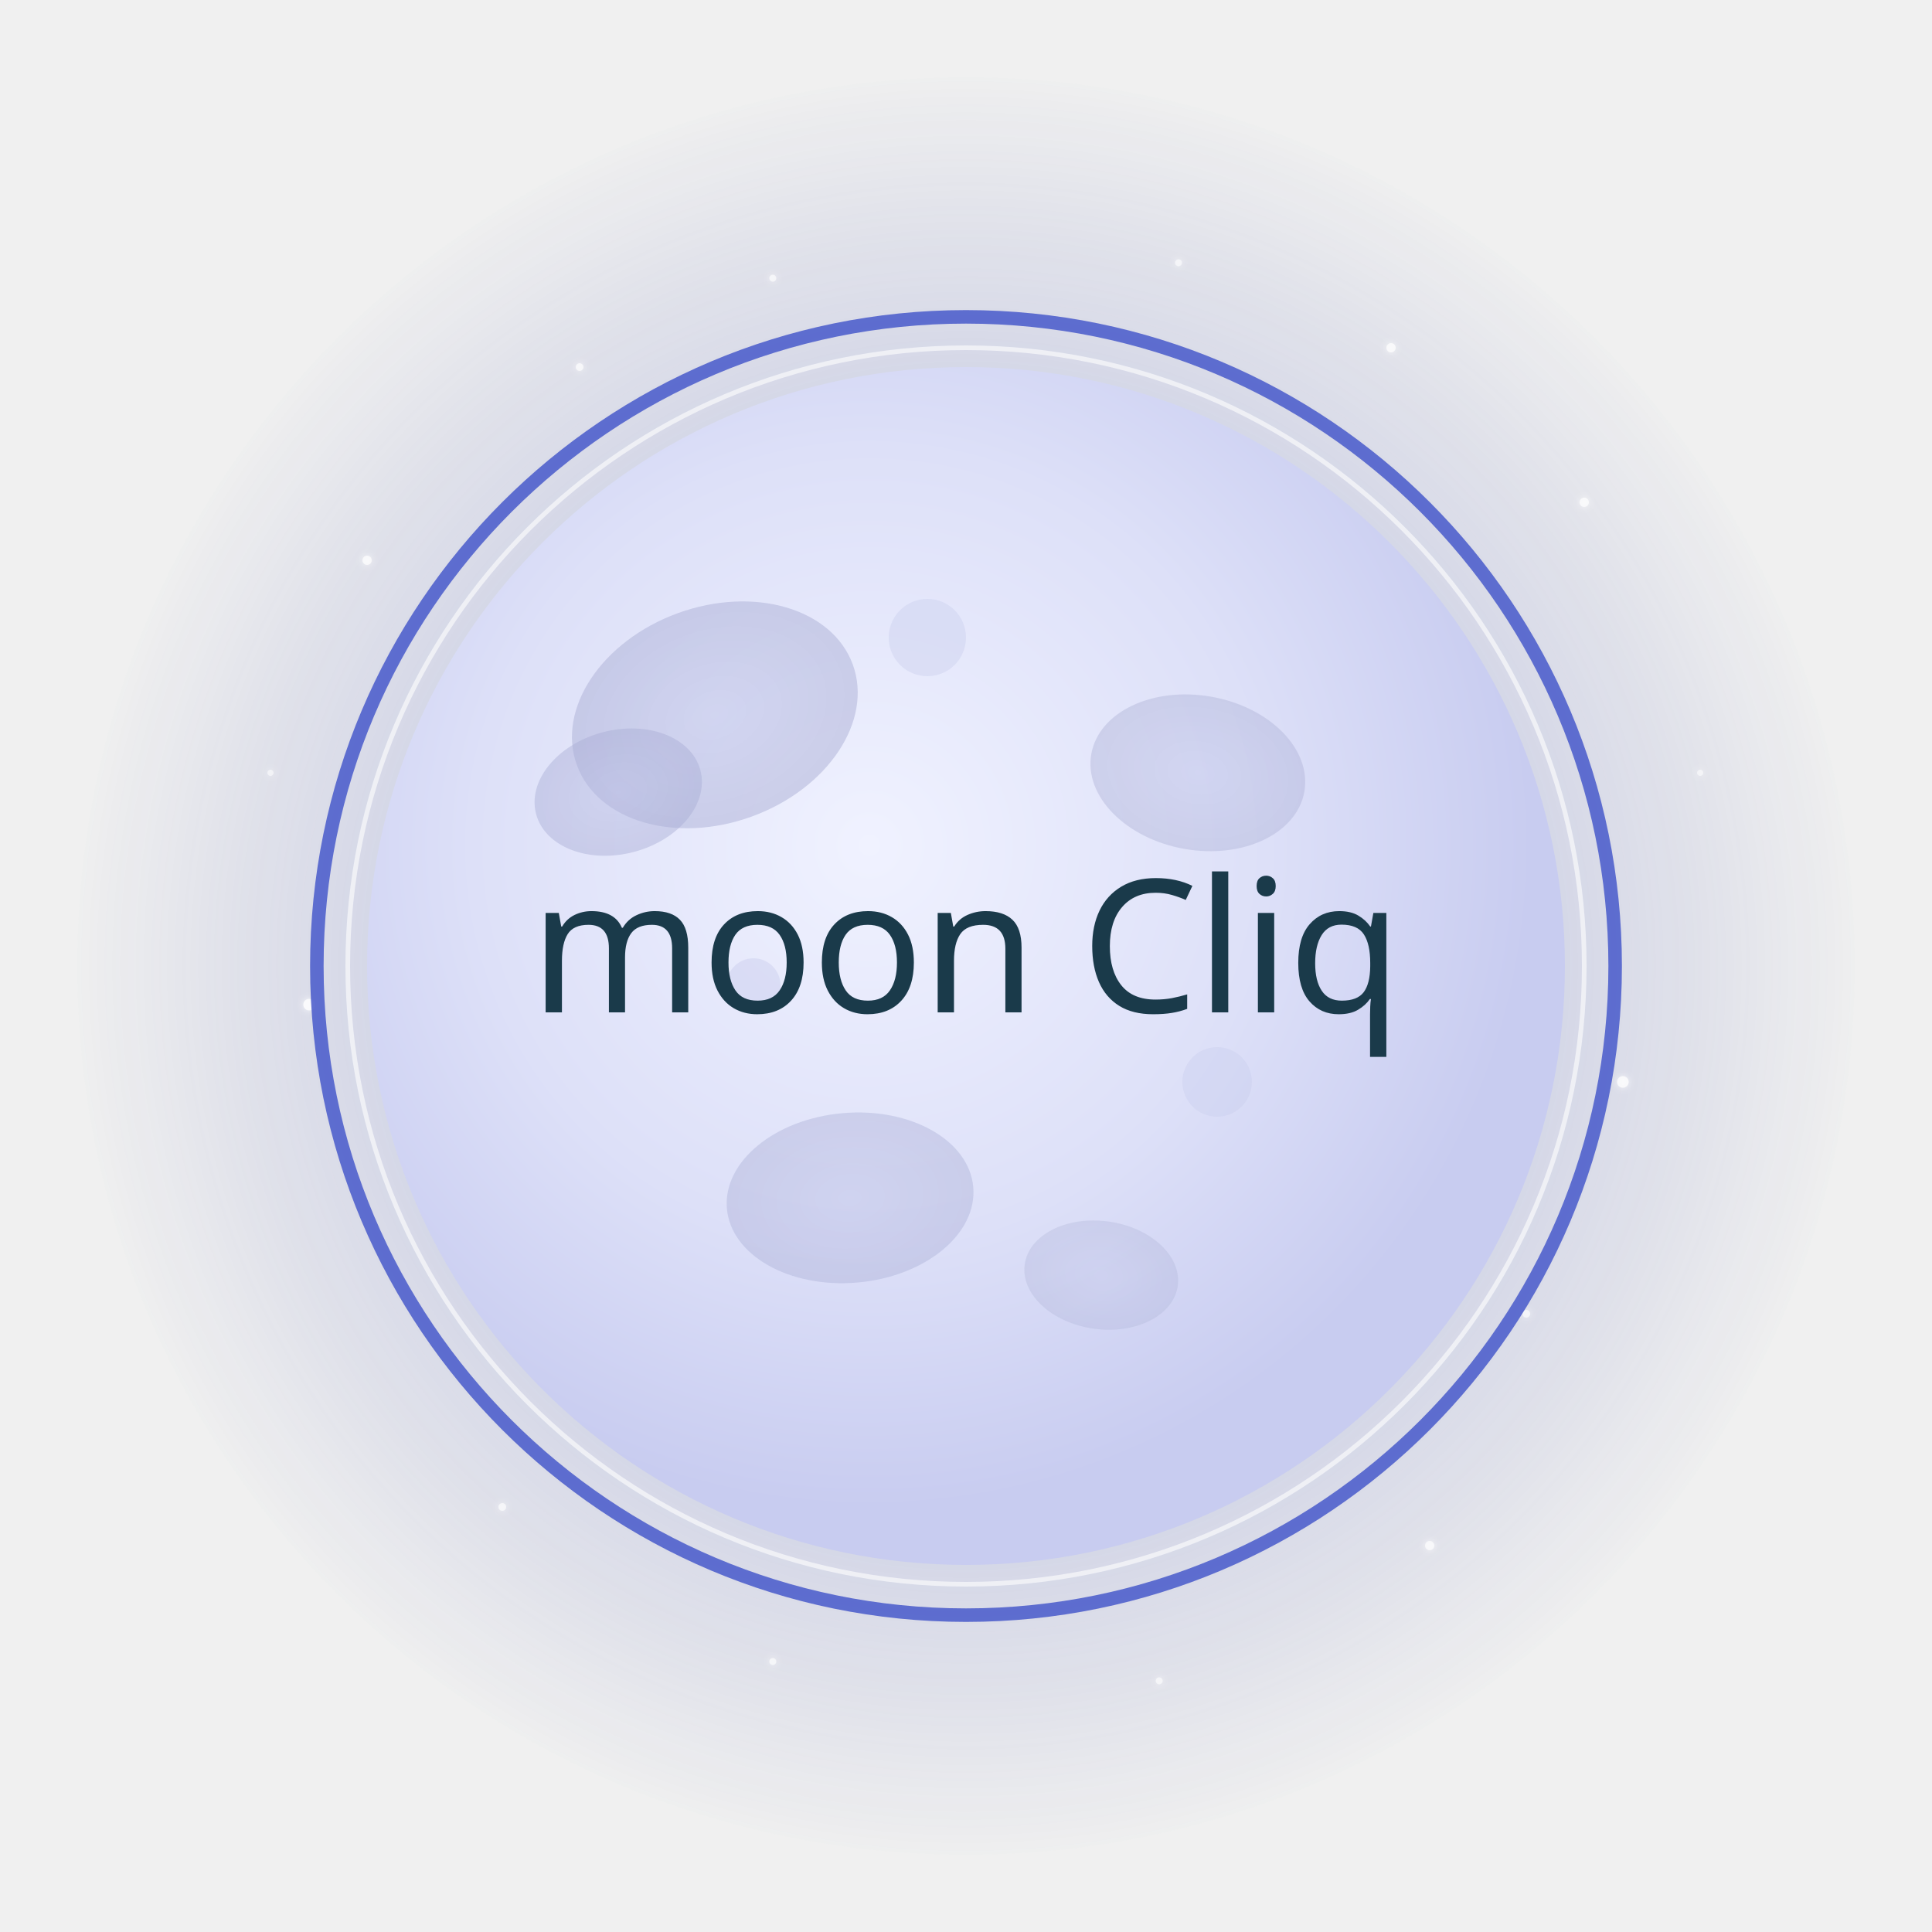
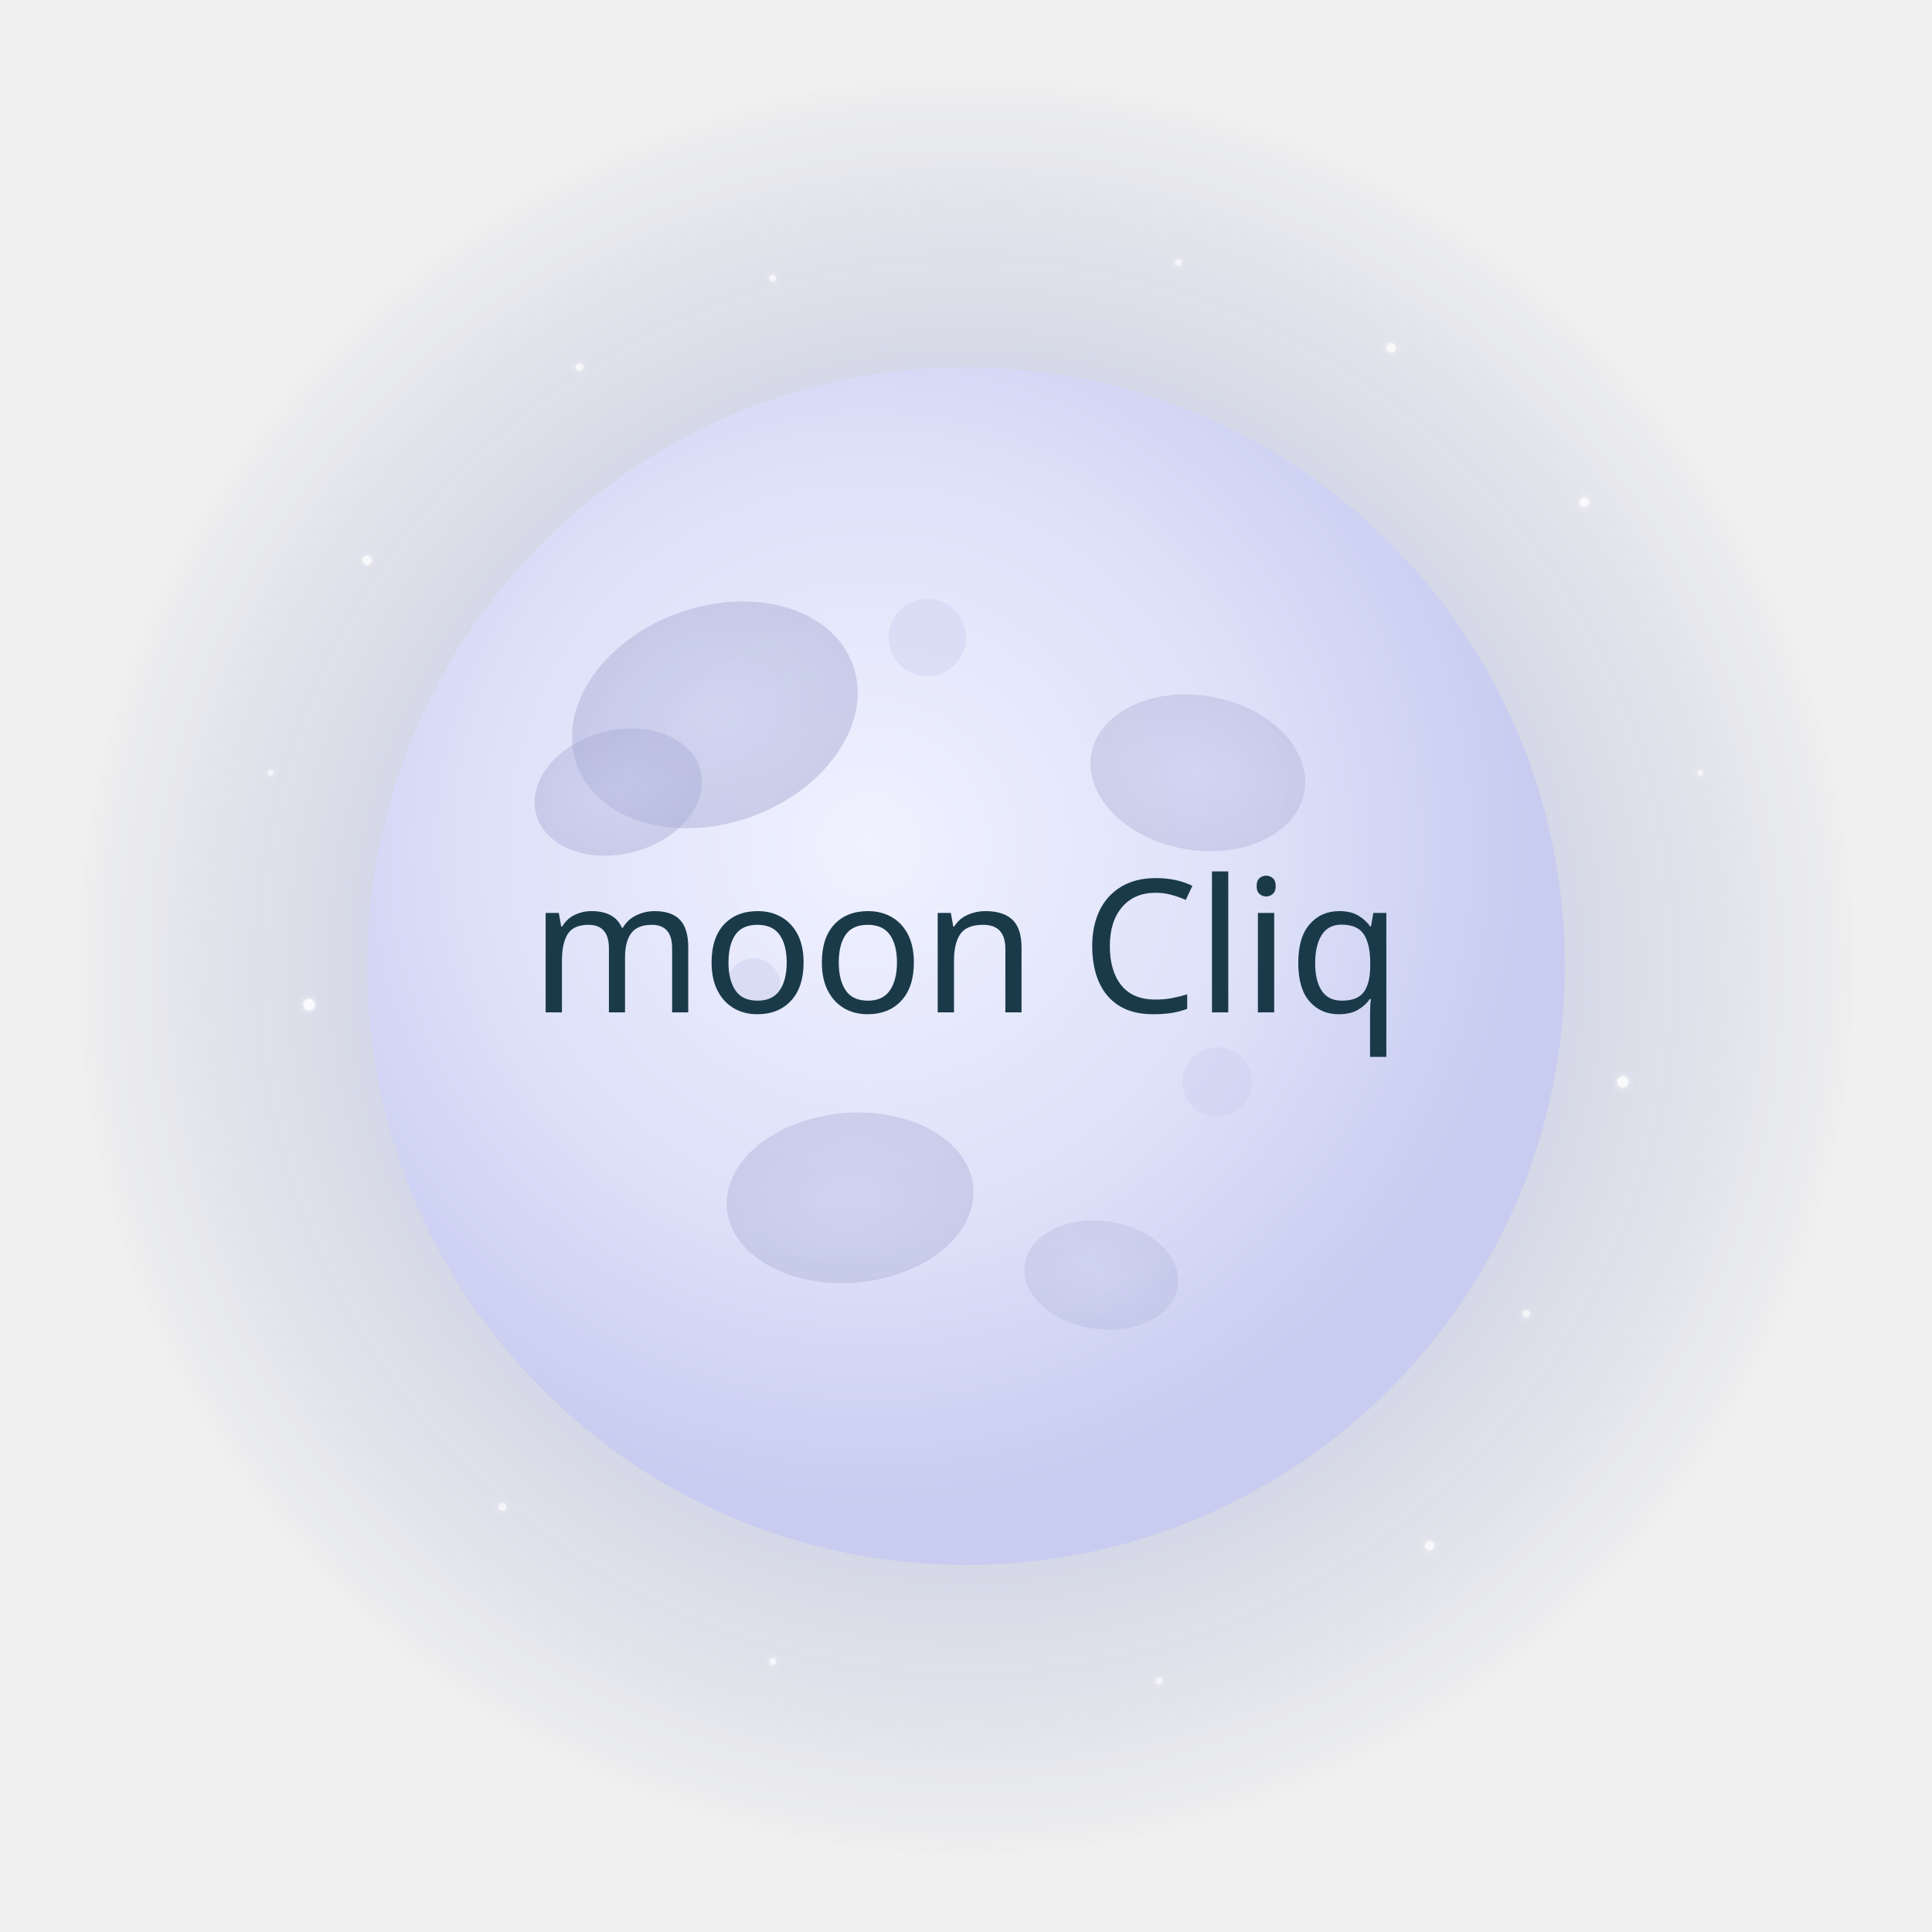
<svg xmlns="http://www.w3.org/2000/svg" viewBox="0 0 500 500" width="500" height="500">
  <defs>
    <radialGradient id="outerGlow" cx="50%" cy="50%" r="50%">
      <stop offset="0%" stop-color="#7080e8" stop-opacity="0.55" />
      <stop offset="45%" stop-color="#5060c8" stop-opacity="0.25" />
      <stop offset="100%" stop-color="#3040a0" stop-opacity="0" />
    </radialGradient>
    <radialGradient id="moonGrad" cx="42%" cy="40%" r="55%">
      <stop offset="0%" stop-color="#f0f2ff" />
      <stop offset="60%" stop-color="#dde0f8" />
      <stop offset="100%" stop-color="#c8ccf0" />
    </radialGradient>
    <radialGradient id="crater1" cx="50%" cy="50%" r="50%">
      <stop offset="0%" stop-color="#c0c4e8" />
      <stop offset="100%" stop-color="#b0b4d8" />
    </radialGradient>
    <radialGradient id="crater2" cx="50%" cy="50%" r="50%">
      <stop offset="0%" stop-color="#b8bce4" />
      <stop offset="100%" stop-color="#a8acd4" />
    </radialGradient>
    <filter id="starGlow">
      <feGaussianBlur stdDeviation="1" result="blur" />
      <feMerge>
        <feMergeNode in="blur" />
        <feMergeNode in="SourceGraphic" />
      </feMerge>
    </filter>
  </defs>
  <circle cx="250" cy="250" r="230" fill="url(#outerGlow)" />
  <g filter="url(#starGlow)" opacity="0.9">
    <circle cx="95" cy="145" r="1.2" fill="white" opacity="0.8" />
    <circle cx="120" cy="310" r="1" fill="white" opacity="0.7" />
    <circle cx="80" cy="260" r="1.5" fill="white" opacity="0.9" />
    <circle cx="410" cy="130" r="1.2" fill="white" opacity="0.8" />
    <circle cx="395" cy="340" r="1" fill="white" opacity="0.7" />
    <circle cx="420" cy="280" r="1.5" fill="white" opacity="0.85" />
    <circle cx="150" cy="95" r="1" fill="white" opacity="0.75" />
    <circle cx="360" cy="90" r="1.2" fill="white" opacity="0.8" />
    <circle cx="130" cy="390" r="1" fill="white" opacity="0.7" />
    <circle cx="370" cy="400" r="1.2" fill="white" opacity="0.75" />
    <circle cx="70" cy="200" r="0.8" fill="white" opacity="0.6" />
    <circle cx="440" cy="200" r="0.8" fill="white" opacity="0.6" />
    <circle cx="200" cy="72" r="0.9" fill="white" opacity="0.7" />
    <circle cx="305" cy="68" r="0.9" fill="white" opacity="0.65" />
    <circle cx="200" cy="430" r="0.9" fill="white" opacity="0.7" />
    <circle cx="300" cy="435" r="0.9" fill="white" opacity="0.65" />
  </g>
-   <circle cx="250" cy="250" r="168" fill="none" stroke="#5060cc" stroke-width="3.5" opacity="0.9" />
-   <circle cx="250" cy="250" r="160" fill="none" stroke="white" stroke-width="1.2" opacity="0.6" />
  <circle cx="250" cy="250" r="155" fill="url(#moonGrad)" />
  <ellipse cx="185" cy="185" rx="38" ry="28" fill="url(#crater1)" opacity="0.55" transform="rotate(-20,185,185)" />
  <ellipse cx="160" cy="205" rx="22" ry="16" fill="url(#crater2)" opacity="0.45" transform="rotate(-15,160,205)" />
  <ellipse cx="310" cy="200" rx="28" ry="20" fill="url(#crater1)" opacity="0.45" transform="rotate(10,310,200)" />
  <ellipse cx="220" cy="310" rx="32" ry="22" fill="url(#crater2)" opacity="0.4" transform="rotate(-5,220,310)" />
  <ellipse cx="285" cy="330" rx="20" ry="14" fill="url(#crater1)" opacity="0.35" transform="rotate(8,285,330)" />
  <circle cx="240" cy="165" r="10" fill="#c8ccec" opacity="0.4" />
  <circle cx="195" cy="255" r="7" fill="#c0c4e8" opacity="0.35" />
  <circle cx="315" cy="280" r="9" fill="#c8ccec" opacity="0.38" />
  <text x="250" y="262" font-family="'Outfit', 'Trebuchet MS', sans-serif" font-size="48" font-weight="400" letter-spacing="-0.5" text-anchor="middle" fill="#1a3a4a">moon Cliq</text>
</svg>
